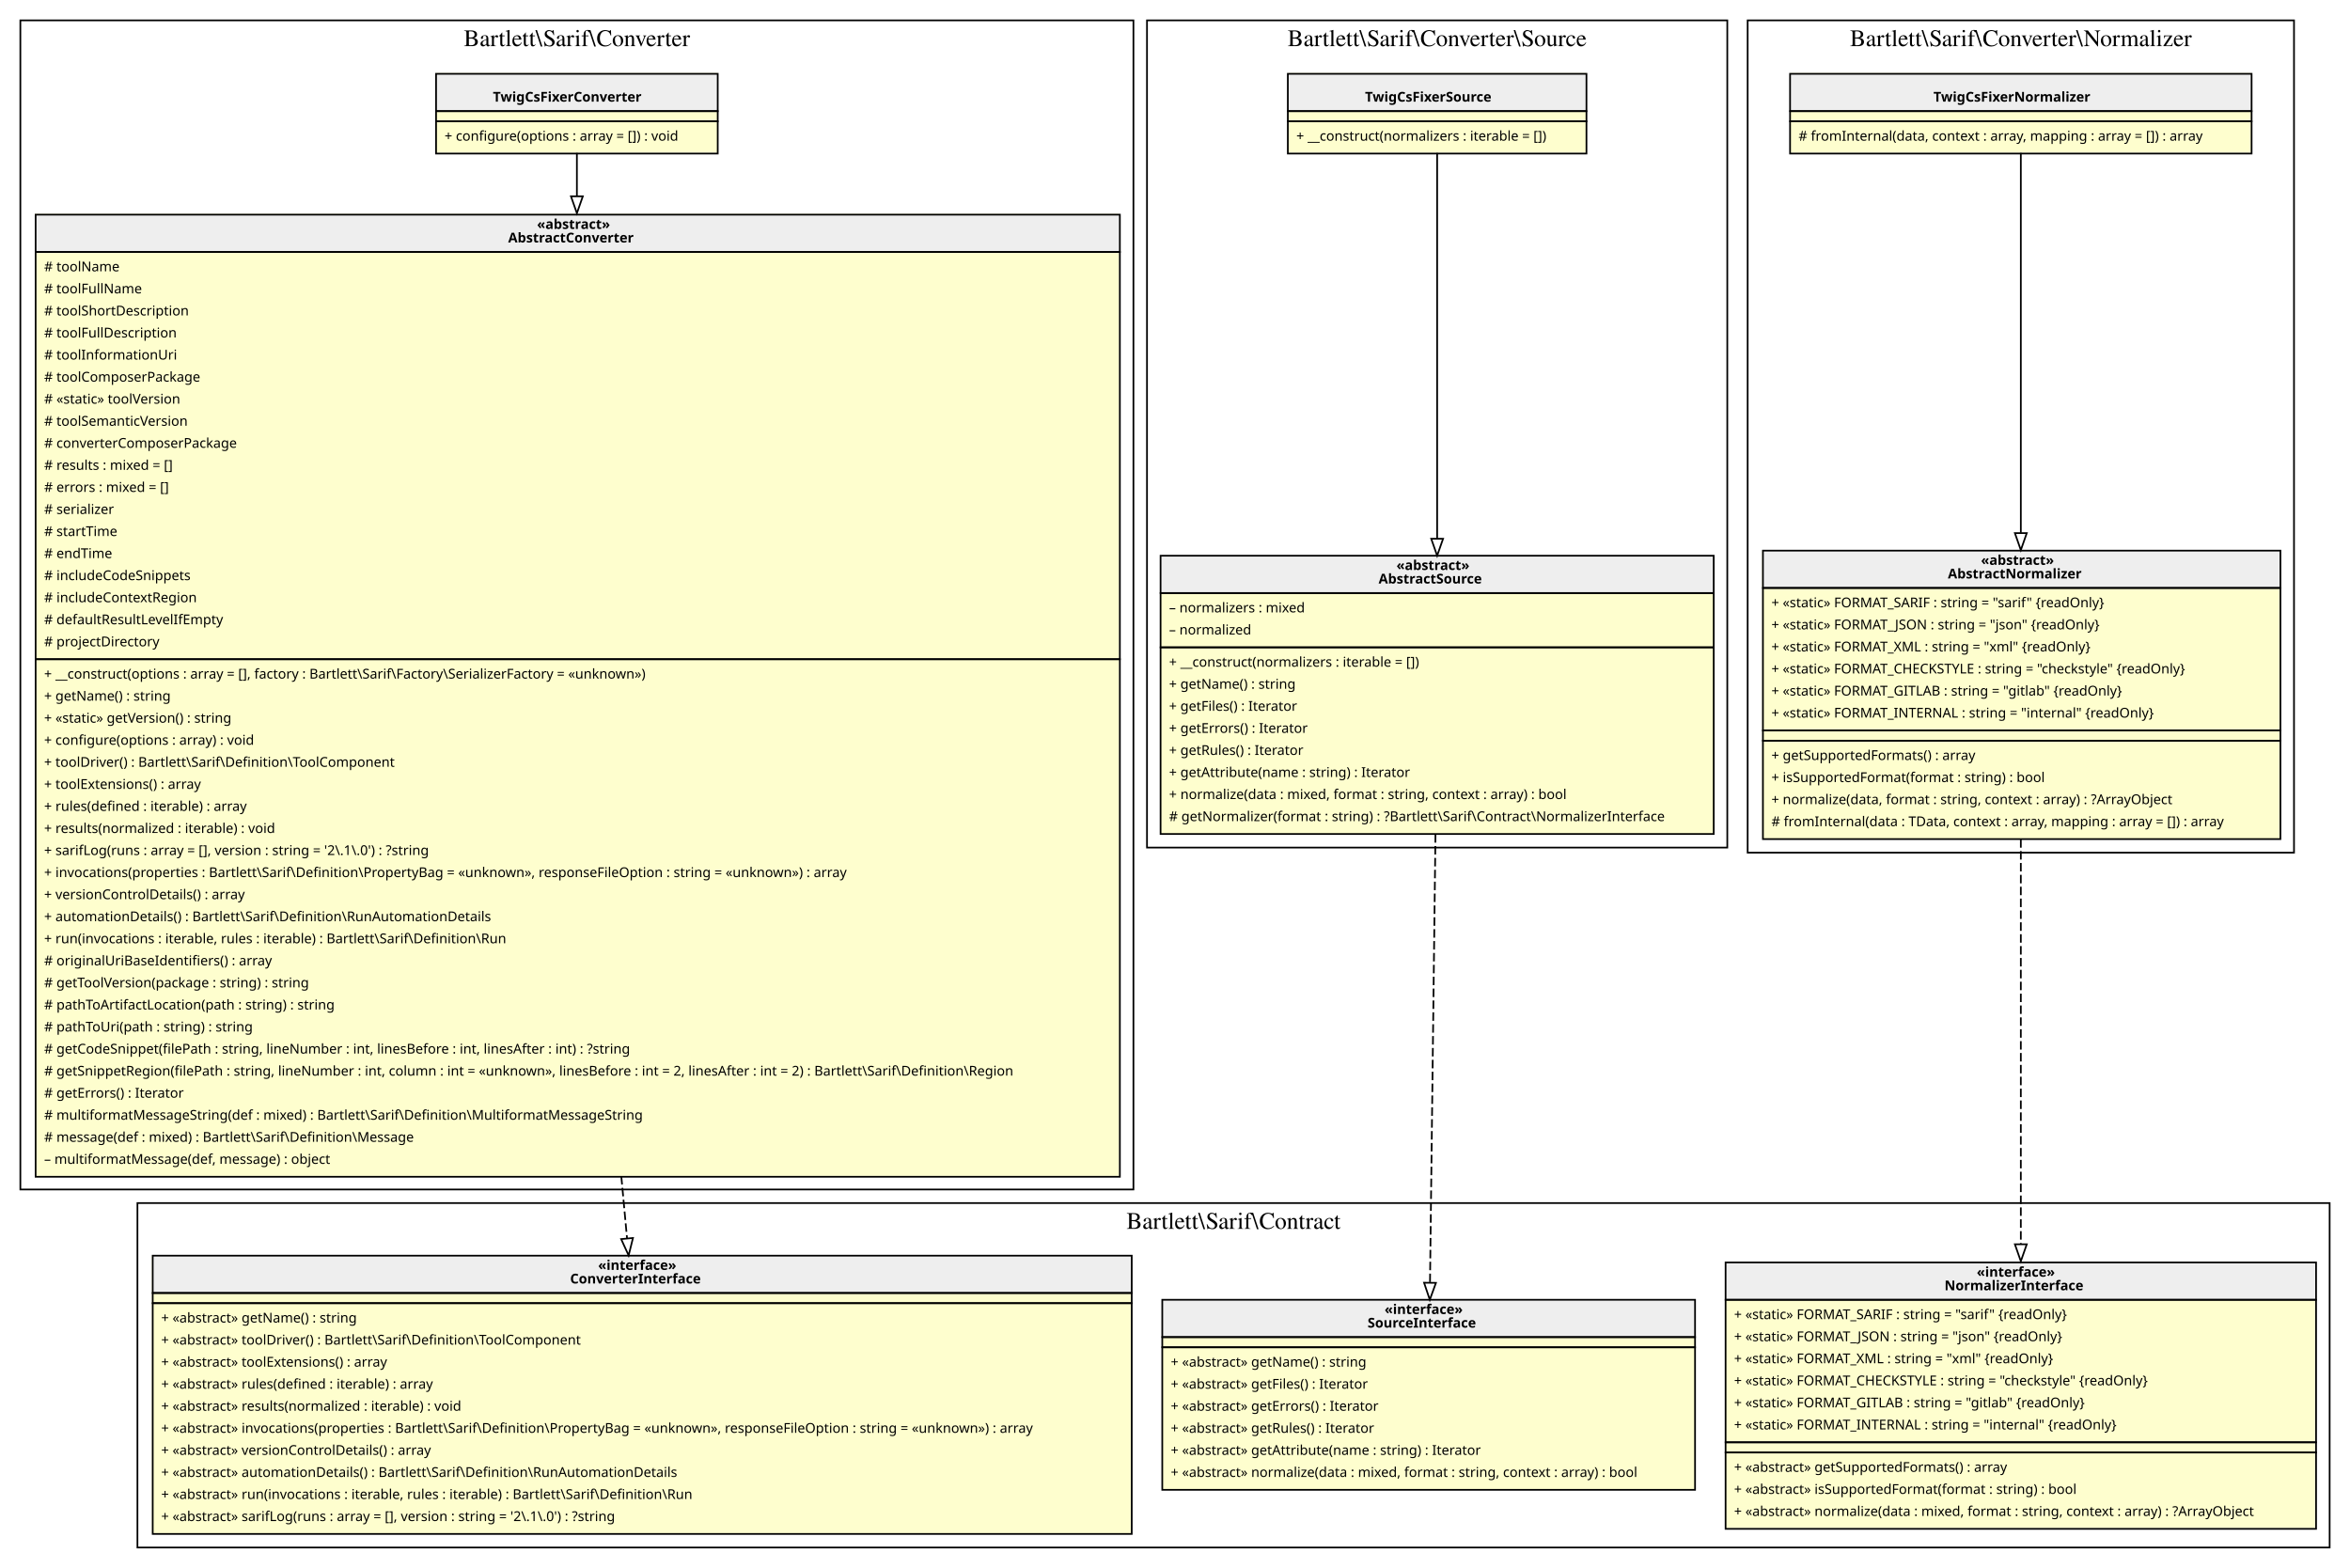
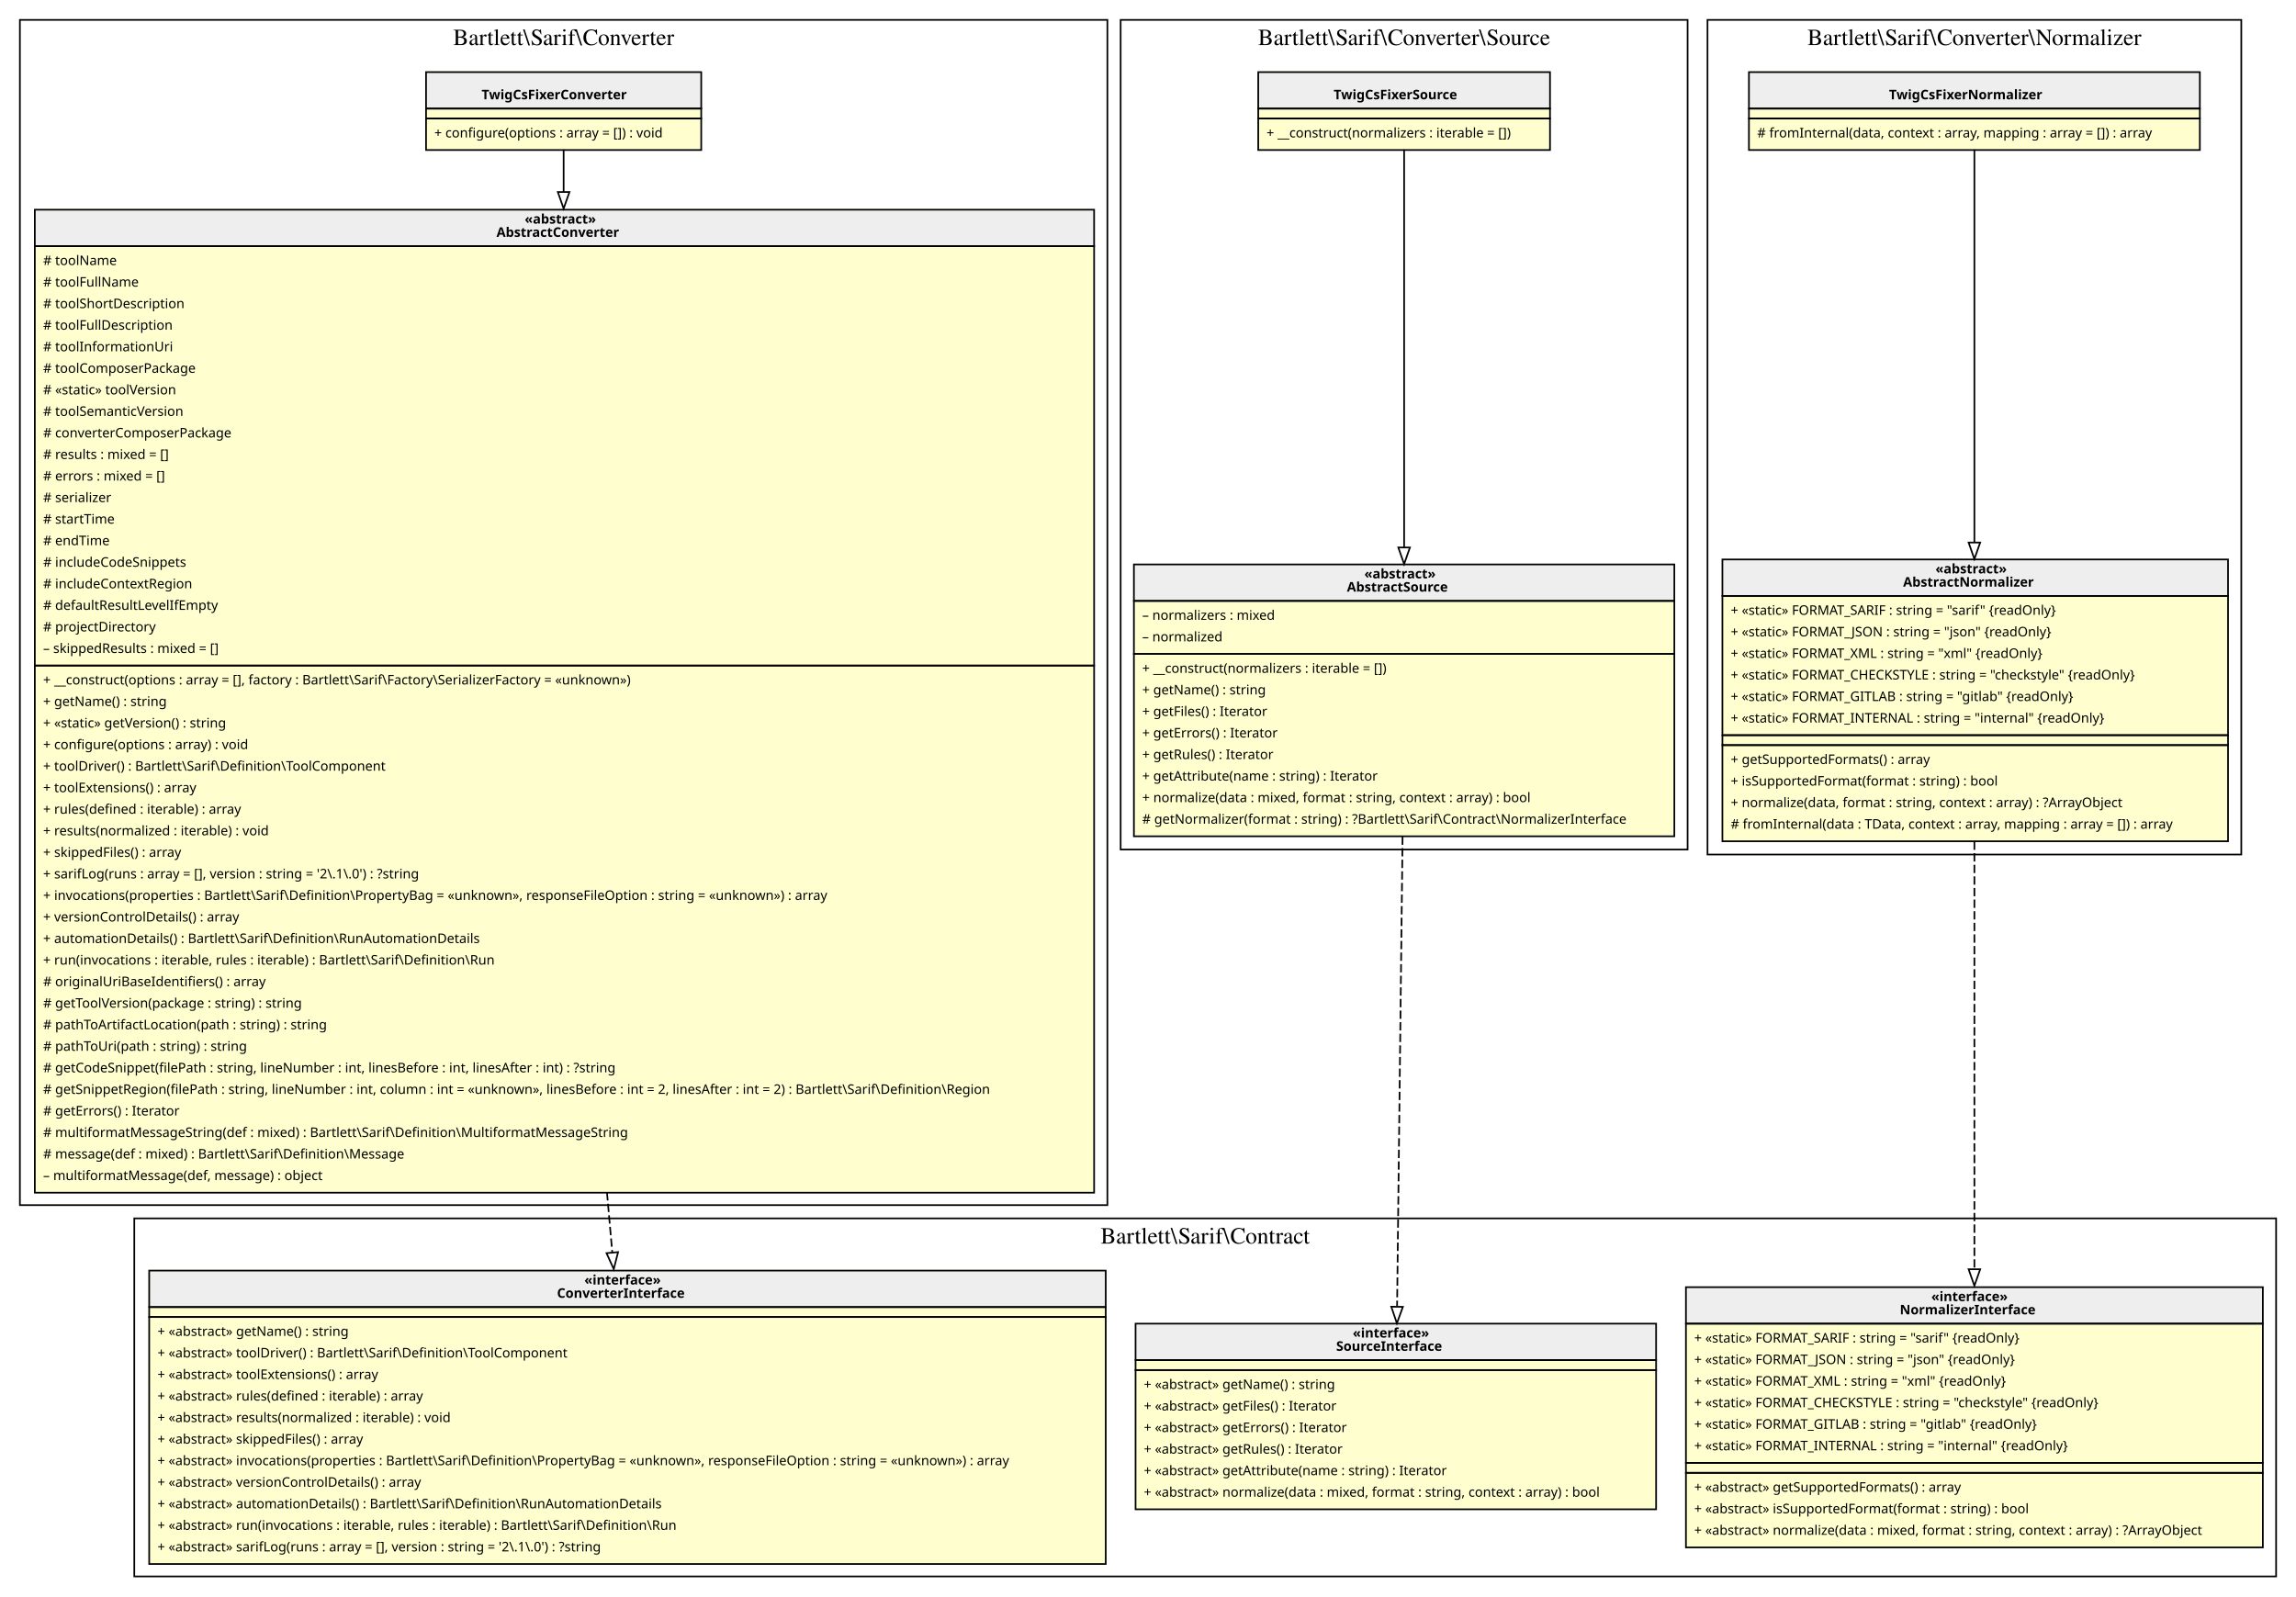
- <svg xmlns="http://www.w3.org/2000/svg" width="1385pt" height="924pt" viewBox="0.00 0.00 1385.00 924.00">
-   <g id="graph0" class="graph" transform="scale(1 1) rotate(0) translate(4 920)">
+ <svg xmlns="http://www.w3.org/2000/svg" width="1385pt" height="963pt" viewBox="0.00 0.00 1385.00 963.00">
+   <g id="graph0" class="graph" transform="scale(1 1) rotate(0) translate(4 959)">
    <g id="clust1" class="cluster">
-       <polygon fill="transparent" stroke="black" points="8,-219 8,-908 664,-908 664,-219 8,-219" />
-       <text text-anchor="middle" x="336" y="-892.8" font-family="Times,serif" font-size="14.00">Bartlett\Sarif\Converter</text>
+       <polygon fill="transparent" stroke="black" points="8,-232 8,-947 664,-947 664,-232 8,-232" />
+       <text text-anchor="middle" x="336" y="-931.8" font-family="Times,serif" font-size="14.00">Bartlett\Sarif\Converter</text>
    </g>
    <g id="clust2" class="cluster">
-       <polygon fill="transparent" stroke="black" points="77,-8 77,-211 1369,-211 1369,-8 77,-8" />
-       <text text-anchor="middle" x="723" y="-195.8" font-family="Times,serif" font-size="14.00">Bartlett\Sarif\Contract</text>
+       <polygon fill="transparent" stroke="black" points="77,-8 77,-224 1369,-224 1369,-8 77,-8" />
+       <text text-anchor="middle" x="723" y="-208.8" font-family="Times,serif" font-size="14.00">Bartlett\Sarif\Contract</text>
    </g>
    <g id="clust3" class="cluster">
-       <polygon fill="transparent" stroke="black" points="672,-420.5 672,-908 1014,-908 1014,-420.5 672,-420.5" />
-       <text text-anchor="middle" x="843" y="-892.8" font-family="Times,serif" font-size="14.00">Bartlett\Sarif\Converter\Source</text>
+       <polygon fill="transparent" stroke="black" points="672,-446.5 672,-947 1014,-947 1014,-446.5 672,-446.5" />
+       <text text-anchor="middle" x="843" y="-931.8" font-family="Times,serif" font-size="14.00">Bartlett\Sarif\Converter\Source</text>
    </g>
    <g id="clust4" class="cluster">
-       <polygon fill="transparent" stroke="black" points="1026,-417.5 1026,-908 1348,-908 1348,-417.5 1026,-417.5" />
-       <text text-anchor="middle" x="1187" y="-892.8" font-family="Times,serif" font-size="14.00">Bartlett\Sarif\Converter\Normalizer</text>
+       <polygon fill="transparent" stroke="black" points="1026,-443.5 1026,-947 1348,-947 1348,-443.5 1026,-443.5" />
+       <text text-anchor="middle" x="1187" y="-931.8" font-family="Times,serif" font-size="14.00">Bartlett\Sarif\Converter\Normalizer</text>
    </g>
    <g id="node1" class="node">
-       <polygon fill="#fefece" stroke="transparent" points="419,-877 253,-877 253,-830 419,-830 419,-877" />
-       <polygon fill="#eeeeee" stroke="transparent" points="253,-854.5 253,-876.5 419,-876.5 419,-854.5 253,-854.5" />
-       <polygon fill="none" stroke="black" points="253,-854.5 253,-876.5 419,-876.5 419,-854.5 253,-854.5" />
-       <text text-anchor="start" x="286.5" y="-860.1" font-family="Verdana" font-weight="bold" font-size="8.00">TwigCsFixerConverter</text>
-       <polygon fill="none" stroke="black" points="253,-848.5 253,-854.5 419,-854.5 419,-848.5 253,-848.5" />
-       <polygon fill="none" stroke="black" points="253,-829.5 253,-848.5 419,-848.5 419,-829.5 253,-829.5" />
-       <text text-anchor="start" x="258" y="-837.1" font-family="Verdana" font-size="8.00">+ configure(options : array = []) : void</text>
+       <polygon fill="#fefece" stroke="transparent" points="419,-916 253,-916 253,-869 419,-869 419,-916" />
+       <polygon fill="#eeeeee" stroke="transparent" points="253,-893.5 253,-915.5 419,-915.5 419,-893.5 253,-893.5" />
+       <polygon fill="none" stroke="black" points="253,-893.5 253,-915.5 419,-915.5 419,-893.5 253,-893.5" />
+       <text text-anchor="start" x="286.5" y="-899.1" font-family="Verdana" font-weight="bold" font-size="8.00">TwigCsFixerConverter</text>
+       <polygon fill="none" stroke="black" points="253,-887.5 253,-893.5 419,-893.5 419,-887.5 253,-887.5" />
+       <polygon fill="none" stroke="black" points="253,-868.5 253,-887.5 419,-887.5 419,-868.5 253,-868.5" />
+       <text text-anchor="start" x="258" y="-876.1" font-family="Verdana" font-size="8.00">+ configure(options : array = []) : void</text>
    </g>
    <g id="node2" class="node">
-       <polygon fill="#fefece" stroke="transparent" points="655.5,-794 16.5,-794 16.5,-227 655.5,-227 655.5,-794" />
-       <polygon fill="#eeeeee" stroke="transparent" points="17,-771.5 17,-793.5 656,-793.5 656,-771.5 17,-771.5" />
-       <polygon fill="none" stroke="black" points="17,-771.5 17,-793.5 656,-793.5 656,-771.5 17,-771.5" />
-       <text text-anchor="start" x="312.5" y="-785.1" font-family="Verdana" font-weight="bold" font-size="8.00">«abstract»</text>
-       <text text-anchor="start" x="295.5" y="-777.1" font-family="Verdana" font-weight="bold" font-size="8.00">AbstractConverter</text>
-       <polygon fill="none" stroke="black" points="17,-531.5 17,-771.5 656,-771.5 656,-531.5 17,-531.5" />
-       <text text-anchor="start" x="22" y="-760.1" font-family="Verdana" font-size="8.00"># toolName</text>
-       <text text-anchor="start" x="22" y="-747.1" font-family="Verdana" font-size="8.00"># toolFullName</text>
-       <text text-anchor="start" x="22" y="-734.1" font-family="Verdana" font-size="8.00"># toolShortDescription</text>
-       <text text-anchor="start" x="22" y="-721.1" font-family="Verdana" font-size="8.00"># toolFullDescription</text>
-       <text text-anchor="start" x="22" y="-708.1" font-family="Verdana" font-size="8.00"># toolInformationUri</text>
-       <text text-anchor="start" x="22" y="-695.1" font-family="Verdana" font-size="8.00"># toolComposerPackage</text>
-       <text text-anchor="start" x="22" y="-682.1" font-family="Verdana" font-size="8.00"># «static» toolVersion</text>
-       <text text-anchor="start" x="22" y="-669.1" font-family="Verdana" font-size="8.00"># toolSemanticVersion</text>
-       <text text-anchor="start" x="22" y="-656.1" font-family="Verdana" font-size="8.00"># converterComposerPackage</text>
-       <text text-anchor="start" x="22" y="-643.1" font-family="Verdana" font-size="8.00"># results : mixed = []</text>
-       <text text-anchor="start" x="22" y="-630.1" font-family="Verdana" font-size="8.00"># errors : mixed = []</text>
-       <text text-anchor="start" x="22" y="-617.1" font-family="Verdana" font-size="8.00"># serializer</text>
-       <text text-anchor="start" x="22" y="-604.1" font-family="Verdana" font-size="8.00"># startTime</text>
-       <text text-anchor="start" x="22" y="-591.1" font-family="Verdana" font-size="8.00"># endTime</text>
-       <text text-anchor="start" x="22" y="-578.1" font-family="Verdana" font-size="8.00"># includeCodeSnippets</text>
-       <text text-anchor="start" x="22" y="-565.1" font-family="Verdana" font-size="8.00"># includeContextRegion</text>
-       <text text-anchor="start" x="22" y="-552.1" font-family="Verdana" font-size="8.00"># defaultResultLevelIfEmpty</text>
-       <text text-anchor="start" x="22" y="-539.1" font-family="Verdana" font-size="8.00"># projectDirectory</text>
-       <polygon fill="none" stroke="black" points="17,-226.5 17,-531.5 656,-531.5 656,-226.5 17,-226.5" />
-       <text text-anchor="start" x="22" y="-520.1" font-family="Verdana" font-size="8.00">+ __construct(options : array = [], factory : Bartlett\Sarif\Factory\SerializerFactory = «unknown»)</text>
-       <text text-anchor="start" x="22" y="-507.1" font-family="Verdana" font-size="8.00">+ getName() : string</text>
-       <text text-anchor="start" x="22" y="-494.1" font-family="Verdana" font-size="8.00">+ «static» getVersion() : string</text>
-       <text text-anchor="start" x="22" y="-481.1" font-family="Verdana" font-size="8.00">+ configure(options : array) : void</text>
-       <text text-anchor="start" x="22" y="-468.1" font-family="Verdana" font-size="8.00">+ toolDriver() : Bartlett\Sarif\Definition\ToolComponent</text>
-       <text text-anchor="start" x="22" y="-455.1" font-family="Verdana" font-size="8.00">+ toolExtensions() : array</text>
-       <text text-anchor="start" x="22" y="-442.1" font-family="Verdana" font-size="8.00">+ rules(defined : iterable) : array</text>
-       <text text-anchor="start" x="22" y="-429.1" font-family="Verdana" font-size="8.00">+ results(normalized : iterable) : void</text>
-       <text text-anchor="start" x="22" y="-416.1" font-family="Verdana" font-size="8.00">+ sarifLog(runs : array = [], version : string = '2\.1\.0') : ?string</text>
-       <text text-anchor="start" x="22" y="-403.1" font-family="Verdana" font-size="8.00">+ invocations(properties : Bartlett\Sarif\Definition\PropertyBag = «unknown», responseFileOption : string = «unknown») : array</text>
-       <text text-anchor="start" x="22" y="-390.1" font-family="Verdana" font-size="8.00">+ versionControlDetails() : array</text>
-       <text text-anchor="start" x="22" y="-377.1" font-family="Verdana" font-size="8.00">+ automationDetails() : Bartlett\Sarif\Definition\RunAutomationDetails</text>
-       <text text-anchor="start" x="22" y="-364.1" font-family="Verdana" font-size="8.00">+ run(invocations : iterable, rules : iterable) : Bartlett\Sarif\Definition\Run</text>
-       <text text-anchor="start" x="22" y="-351.1" font-family="Verdana" font-size="8.00"># originalUriBaseIdentifiers() : array</text>
-       <text text-anchor="start" x="22" y="-338.1" font-family="Verdana" font-size="8.00"># getToolVersion(package : string) : string</text>
-       <text text-anchor="start" x="22" y="-325.1" font-family="Verdana" font-size="8.00"># pathToArtifactLocation(path : string) : string</text>
-       <text text-anchor="start" x="22" y="-312.1" font-family="Verdana" font-size="8.00"># pathToUri(path : string) : string</text>
-       <text text-anchor="start" x="22" y="-299.1" font-family="Verdana" font-size="8.00"># getCodeSnippet(filePath : string, lineNumber : int, linesBefore : int, linesAfter : int) : ?string</text>
-       <text text-anchor="start" x="22" y="-286.1" font-family="Verdana" font-size="8.00"># getSnippetRegion(filePath : string, lineNumber : int, column : int = «unknown», linesBefore : int = 2, linesAfter : int = 2) : Bartlett\Sarif\Definition\Region</text>
-       <text text-anchor="start" x="22" y="-273.1" font-family="Verdana" font-size="8.00"># getErrors() : Iterator</text>
-       <text text-anchor="start" x="22" y="-260.1" font-family="Verdana" font-size="8.00"># multiformatMessageString(def : mixed) : Bartlett\Sarif\Definition\MultiformatMessageString</text>
-       <text text-anchor="start" x="22" y="-247.1" font-family="Verdana" font-size="8.00"># message(def : mixed) : Bartlett\Sarif\Definition\Message</text>
-       <text text-anchor="start" x="22" y="-234.1" font-family="Verdana" font-size="8.00">– multiformatMessage(def, message) : object</text>
+       <polygon fill="#fefece" stroke="transparent" points="655.5,-833 16.5,-833 16.5,-240 655.5,-240 655.5,-833" />
+       <polygon fill="#eeeeee" stroke="transparent" points="17,-810.5 17,-832.5 656,-832.5 656,-810.5 17,-810.5" />
+       <polygon fill="none" stroke="black" points="17,-810.5 17,-832.5 656,-832.5 656,-810.5 17,-810.5" />
+       <text text-anchor="start" x="312.5" y="-824.1" font-family="Verdana" font-weight="bold" font-size="8.00">«abstract»</text>
+       <text text-anchor="start" x="295.5" y="-816.1" font-family="Verdana" font-weight="bold" font-size="8.00">AbstractConverter</text>
+       <polygon fill="none" stroke="black" points="17,-557.5 17,-810.5 656,-810.5 656,-557.5 17,-557.5" />
+       <text text-anchor="start" x="22" y="-799.1" font-family="Verdana" font-size="8.00"># toolName</text>
+       <text text-anchor="start" x="22" y="-786.1" font-family="Verdana" font-size="8.00"># toolFullName</text>
+       <text text-anchor="start" x="22" y="-773.1" font-family="Verdana" font-size="8.00"># toolShortDescription</text>
+       <text text-anchor="start" x="22" y="-760.1" font-family="Verdana" font-size="8.00"># toolFullDescription</text>
+       <text text-anchor="start" x="22" y="-747.1" font-family="Verdana" font-size="8.00"># toolInformationUri</text>
+       <text text-anchor="start" x="22" y="-734.1" font-family="Verdana" font-size="8.00"># toolComposerPackage</text>
+       <text text-anchor="start" x="22" y="-721.1" font-family="Verdana" font-size="8.00"># «static» toolVersion</text>
+       <text text-anchor="start" x="22" y="-708.1" font-family="Verdana" font-size="8.00"># toolSemanticVersion</text>
+       <text text-anchor="start" x="22" y="-695.1" font-family="Verdana" font-size="8.00"># converterComposerPackage</text>
+       <text text-anchor="start" x="22" y="-682.1" font-family="Verdana" font-size="8.00"># results : mixed = []</text>
+       <text text-anchor="start" x="22" y="-669.1" font-family="Verdana" font-size="8.00"># errors : mixed = []</text>
+       <text text-anchor="start" x="22" y="-656.1" font-family="Verdana" font-size="8.00"># serializer</text>
+       <text text-anchor="start" x="22" y="-643.1" font-family="Verdana" font-size="8.00"># startTime</text>
+       <text text-anchor="start" x="22" y="-630.1" font-family="Verdana" font-size="8.00"># endTime</text>
+       <text text-anchor="start" x="22" y="-617.1" font-family="Verdana" font-size="8.00"># includeCodeSnippets</text>
+       <text text-anchor="start" x="22" y="-604.1" font-family="Verdana" font-size="8.00"># includeContextRegion</text>
+       <text text-anchor="start" x="22" y="-591.1" font-family="Verdana" font-size="8.00"># defaultResultLevelIfEmpty</text>
+       <text text-anchor="start" x="22" y="-578.1" font-family="Verdana" font-size="8.00"># projectDirectory</text>
+       <text text-anchor="start" x="22" y="-565.1" font-family="Verdana" font-size="8.00">– skippedResults : mixed = []</text>
+       <polygon fill="none" stroke="black" points="17,-239.5 17,-557.5 656,-557.5 656,-239.5 17,-239.5" />
+       <text text-anchor="start" x="22" y="-546.1" font-family="Verdana" font-size="8.00">+ __construct(options : array = [], factory : Bartlett\Sarif\Factory\SerializerFactory = «unknown»)</text>
+       <text text-anchor="start" x="22" y="-533.1" font-family="Verdana" font-size="8.00">+ getName() : string</text>
+       <text text-anchor="start" x="22" y="-520.1" font-family="Verdana" font-size="8.00">+ «static» getVersion() : string</text>
+       <text text-anchor="start" x="22" y="-507.1" font-family="Verdana" font-size="8.00">+ configure(options : array) : void</text>
+       <text text-anchor="start" x="22" y="-494.1" font-family="Verdana" font-size="8.00">+ toolDriver() : Bartlett\Sarif\Definition\ToolComponent</text>
+       <text text-anchor="start" x="22" y="-481.1" font-family="Verdana" font-size="8.00">+ toolExtensions() : array</text>
+       <text text-anchor="start" x="22" y="-468.1" font-family="Verdana" font-size="8.00">+ rules(defined : iterable) : array</text>
+       <text text-anchor="start" x="22" y="-455.1" font-family="Verdana" font-size="8.00">+ results(normalized : iterable) : void</text>
+       <text text-anchor="start" x="22" y="-442.1" font-family="Verdana" font-size="8.00">+ skippedFiles() : array</text>
+       <text text-anchor="start" x="22" y="-429.1" font-family="Verdana" font-size="8.00">+ sarifLog(runs : array = [], version : string = '2\.1\.0') : ?string</text>
+       <text text-anchor="start" x="22" y="-416.1" font-family="Verdana" font-size="8.00">+ invocations(properties : Bartlett\Sarif\Definition\PropertyBag = «unknown», responseFileOption : string = «unknown») : array</text>
+       <text text-anchor="start" x="22" y="-403.1" font-family="Verdana" font-size="8.00">+ versionControlDetails() : array</text>
+       <text text-anchor="start" x="22" y="-390.1" font-family="Verdana" font-size="8.00">+ automationDetails() : Bartlett\Sarif\Definition\RunAutomationDetails</text>
+       <text text-anchor="start" x="22" y="-377.1" font-family="Verdana" font-size="8.00">+ run(invocations : iterable, rules : iterable) : Bartlett\Sarif\Definition\Run</text>
+       <text text-anchor="start" x="22" y="-364.1" font-family="Verdana" font-size="8.00"># originalUriBaseIdentifiers() : array</text>
+       <text text-anchor="start" x="22" y="-351.1" font-family="Verdana" font-size="8.00"># getToolVersion(package : string) : string</text>
+       <text text-anchor="start" x="22" y="-338.1" font-family="Verdana" font-size="8.00"># pathToArtifactLocation(path : string) : string</text>
+       <text text-anchor="start" x="22" y="-325.1" font-family="Verdana" font-size="8.00"># pathToUri(path : string) : string</text>
+       <text text-anchor="start" x="22" y="-312.1" font-family="Verdana" font-size="8.00"># getCodeSnippet(filePath : string, lineNumber : int, linesBefore : int, linesAfter : int) : ?string</text>
+       <text text-anchor="start" x="22" y="-299.1" font-family="Verdana" font-size="8.00"># getSnippetRegion(filePath : string, lineNumber : int, column : int = «unknown», linesBefore : int = 2, linesAfter : int = 2) : Bartlett\Sarif\Definition\Region</text>
+       <text text-anchor="start" x="22" y="-286.1" font-family="Verdana" font-size="8.00"># getErrors() : Iterator</text>
+       <text text-anchor="start" x="22" y="-273.1" font-family="Verdana" font-size="8.00"># multiformatMessageString(def : mixed) : Bartlett\Sarif\Definition\MultiformatMessageString</text>
+       <text text-anchor="start" x="22" y="-260.1" font-family="Verdana" font-size="8.00"># message(def : mixed) : Bartlett\Sarif\Definition\Message</text>
+       <text text-anchor="start" x="22" y="-247.1" font-family="Verdana" font-size="8.00">– multiformatMessage(def, message) : object</text>
    </g>
    <g id="edge2" class="edge">
-       <path fill="none" stroke="black" d="M336,-829.86C336,-822.72 336,-814.12 336,-804.4" />
-       <polygon fill="none" stroke="black" points="339.5,-804.32 336,-794.32 332.5,-804.32 339.5,-804.32" />
+       <path fill="none" stroke="black" d="M336,-868.82C336,-861.66 336,-853.04 336,-843.28" />
+       <polygon fill="none" stroke="black" points="339.5,-843.16 336,-833.16 332.5,-843.16 339.5,-843.16" />
    </g>
    <g id="node3" class="node">
-       <polygon fill="#fefece" stroke="transparent" points="662.5,-180 85.5,-180 85.5,-16 662.5,-16 662.5,-180" />
-       <polygon fill="#eeeeee" stroke="transparent" points="86,-158 86,-180 663,-180 663,-158 86,-158" />
-       <polygon fill="none" stroke="black" points="86,-158 86,-180 663,-180 663,-158 86,-158" />
-       <text text-anchor="start" x="348.5" y="-171.6" font-family="Verdana" font-weight="bold" font-size="8.00">«interface»</text>
-       <text text-anchor="start" x="332" y="-163.6" font-family="Verdana" font-weight="bold" font-size="8.00">ConverterInterface</text>
-       <polygon fill="none" stroke="black" points="86,-152 86,-158 663,-158 663,-152 86,-152" />
-       <polygon fill="none" stroke="black" points="86,-16 86,-152 663,-152 663,-16 86,-16" />
-       <text text-anchor="start" x="91" y="-140.6" font-family="Verdana" font-size="8.00">+ «abstract» getName() : string</text>
-       <text text-anchor="start" x="91" y="-127.6" font-family="Verdana" font-size="8.00">+ «abstract» toolDriver() : Bartlett\Sarif\Definition\ToolComponent</text>
-       <text text-anchor="start" x="91" y="-114.6" font-family="Verdana" font-size="8.00">+ «abstract» toolExtensions() : array</text>
-       <text text-anchor="start" x="91" y="-101.6" font-family="Verdana" font-size="8.00">+ «abstract» rules(defined : iterable) : array</text>
-       <text text-anchor="start" x="91" y="-88.6" font-family="Verdana" font-size="8.00">+ «abstract» results(normalized : iterable) : void</text>
-       <text text-anchor="start" x="91" y="-75.6" font-family="Verdana" font-size="8.00">+ «abstract» invocations(properties : Bartlett\Sarif\Definition\PropertyBag = «unknown», responseFileOption : string = «unknown») : array</text>
-       <text text-anchor="start" x="91" y="-62.6" font-family="Verdana" font-size="8.00">+ «abstract» versionControlDetails() : array</text>
-       <text text-anchor="start" x="91" y="-49.6" font-family="Verdana" font-size="8.00">+ «abstract» automationDetails() : Bartlett\Sarif\Definition\RunAutomationDetails</text>
-       <text text-anchor="start" x="91" y="-36.6" font-family="Verdana" font-size="8.00">+ «abstract» run(invocations : iterable, rules : iterable) : Bartlett\Sarif\Definition\Run</text>
-       <text text-anchor="start" x="91" y="-23.6" font-family="Verdana" font-size="8.00">+ «abstract» sarifLog(runs : array = [], version : string = '2\.1\.0') : ?string</text>
+       <polygon fill="#fefece" stroke="transparent" points="662.5,-193 85.5,-193 85.5,-16 662.5,-16 662.5,-193" />
+       <polygon fill="#eeeeee" stroke="transparent" points="86,-170.5 86,-192.5 663,-192.5 663,-170.5 86,-170.5" />
+       <polygon fill="none" stroke="black" points="86,-170.5 86,-192.5 663,-192.5 663,-170.5 86,-170.5" />
+       <text text-anchor="start" x="348.5" y="-184.1" font-family="Verdana" font-weight="bold" font-size="8.00">«interface»</text>
+       <text text-anchor="start" x="332" y="-176.1" font-family="Verdana" font-weight="bold" font-size="8.00">ConverterInterface</text>
+       <polygon fill="none" stroke="black" points="86,-164.5 86,-170.5 663,-170.5 663,-164.5 86,-164.5" />
+       <polygon fill="none" stroke="black" points="86,-15.5 86,-164.5 663,-164.5 663,-15.5 86,-15.5" />
+       <text text-anchor="start" x="91" y="-153.1" font-family="Verdana" font-size="8.00">+ «abstract» getName() : string</text>
+       <text text-anchor="start" x="91" y="-140.1" font-family="Verdana" font-size="8.00">+ «abstract» toolDriver() : Bartlett\Sarif\Definition\ToolComponent</text>
+       <text text-anchor="start" x="91" y="-127.1" font-family="Verdana" font-size="8.00">+ «abstract» toolExtensions() : array</text>
+       <text text-anchor="start" x="91" y="-114.1" font-family="Verdana" font-size="8.00">+ «abstract» rules(defined : iterable) : array</text>
+       <text text-anchor="start" x="91" y="-101.1" font-family="Verdana" font-size="8.00">+ «abstract» results(normalized : iterable) : void</text>
+       <text text-anchor="start" x="91" y="-88.1" font-family="Verdana" font-size="8.00">+ «abstract» skippedFiles() : array</text>
+       <text text-anchor="start" x="91" y="-75.1" font-family="Verdana" font-size="8.00">+ «abstract» invocations(properties : Bartlett\Sarif\Definition\PropertyBag = «unknown», responseFileOption : string = «unknown») : array</text>
+       <text text-anchor="start" x="91" y="-62.1" font-family="Verdana" font-size="8.00">+ «abstract» versionControlDetails() : array</text>
+       <text text-anchor="start" x="91" y="-49.1" font-family="Verdana" font-size="8.00">+ «abstract» automationDetails() : Bartlett\Sarif\Definition\RunAutomationDetails</text>
+       <text text-anchor="start" x="91" y="-36.1" font-family="Verdana" font-size="8.00">+ «abstract» run(invocations : iterable, rules : iterable) : Bartlett\Sarif\Definition\Run</text>
+       <text text-anchor="start" x="91" y="-23.1" font-family="Verdana" font-size="8.00">+ «abstract» sarifLog(runs : array = [], version : string = '2\.1\.0') : ?string</text>
    </g>
    <g id="edge1" class="edge">
-       <path fill="none" stroke="black" stroke-dasharray="5,2" d="M362.16,-226.92C363.34,-214.11 364.49,-201.77 365.56,-190.15" />
-       <polygon fill="none" stroke="black" points="369.05,-190.41 366.49,-180.13 362.08,-189.77 369.05,-190.41" />
+       <path fill="none" stroke="black" stroke-dasharray="5,2" d="M362.13,-239.79C363.25,-227.14 364.33,-214.93 365.35,-203.36" />
+       <polygon fill="none" stroke="black" points="368.84,-203.65 366.23,-193.38 361.87,-203.03 368.84,-203.65" />
    </g>
    <g id="node4" class="node">
-       <polygon fill="#fefece" stroke="transparent" points="995,-154 681,-154 681,-42 995,-42 995,-154" />
-       <polygon fill="#eeeeee" stroke="transparent" points="681,-132 681,-154 995,-154 995,-132 681,-132" />
-       <polygon fill="none" stroke="black" points="681,-132 681,-154 995,-154 995,-132 681,-132" />
-       <text text-anchor="start" x="812" y="-145.6" font-family="Verdana" font-weight="bold" font-size="8.00">«interface»</text>
-       <text text-anchor="start" x="802" y="-137.6" font-family="Verdana" font-weight="bold" font-size="8.00">SourceInterface</text>
-       <polygon fill="none" stroke="black" points="681,-126 681,-132 995,-132 995,-126 681,-126" />
-       <polygon fill="none" stroke="black" points="681,-42 681,-126 995,-126 995,-42 681,-42" />
-       <text text-anchor="start" x="686" y="-114.6" font-family="Verdana" font-size="8.00">+ «abstract» getName() : string</text>
-       <text text-anchor="start" x="686" y="-101.6" font-family="Verdana" font-size="8.00">+ «abstract» getFiles() : Iterator</text>
-       <text text-anchor="start" x="686" y="-88.6" font-family="Verdana" font-size="8.00">+ «abstract» getErrors() : Iterator</text>
-       <text text-anchor="start" x="686" y="-75.6" font-family="Verdana" font-size="8.00">+ «abstract» getRules() : Iterator</text>
-       <text text-anchor="start" x="686" y="-62.6" font-family="Verdana" font-size="8.00">+ «abstract» getAttribute(name : string) : Iterator</text>
-       <text text-anchor="start" x="686" y="-49.6" font-family="Verdana" font-size="8.00">+ «abstract» normalize(data : mixed, format : string, context : array) : bool</text>
+       <polygon fill="#fefece" stroke="transparent" points="995,-160.5 681,-160.5 681,-48.5 995,-48.5 995,-160.5" />
+       <polygon fill="#eeeeee" stroke="transparent" points="681,-138.5 681,-160.5 995,-160.5 995,-138.5 681,-138.5" />
+       <polygon fill="none" stroke="black" points="681,-138.5 681,-160.5 995,-160.5 995,-138.5 681,-138.5" />
+       <text text-anchor="start" x="812" y="-152.1" font-family="Verdana" font-weight="bold" font-size="8.00">«interface»</text>
+       <text text-anchor="start" x="802" y="-144.1" font-family="Verdana" font-weight="bold" font-size="8.00">SourceInterface</text>
+       <polygon fill="none" stroke="black" points="681,-132.5 681,-138.5 995,-138.5 995,-132.5 681,-132.5" />
+       <polygon fill="none" stroke="black" points="681,-48.5 681,-132.5 995,-132.5 995,-48.5 681,-48.5" />
+       <text text-anchor="start" x="686" y="-121.1" font-family="Verdana" font-size="8.00">+ «abstract» getName() : string</text>
+       <text text-anchor="start" x="686" y="-108.1" font-family="Verdana" font-size="8.00">+ «abstract» getFiles() : Iterator</text>
+       <text text-anchor="start" x="686" y="-95.1" font-family="Verdana" font-size="8.00">+ «abstract» getErrors() : Iterator</text>
+       <text text-anchor="start" x="686" y="-82.1" font-family="Verdana" font-size="8.00">+ «abstract» getRules() : Iterator</text>
+       <text text-anchor="start" x="686" y="-69.1" font-family="Verdana" font-size="8.00">+ «abstract» getAttribute(name : string) : Iterator</text>
+       <text text-anchor="start" x="686" y="-56.1" font-family="Verdana" font-size="8.00">+ «abstract» normalize(data : mixed, format : string, context : array) : bool</text>
    </g>
    <g id="node5" class="node">
-       <polygon fill="#fefece" stroke="transparent" points="1361,-176.5 1013,-176.5 1013,-19.5 1361,-19.5 1361,-176.5" />
-       <polygon fill="#eeeeee" stroke="transparent" points="1013,-154 1013,-176 1361,-176 1361,-154 1013,-154" />
-       <polygon fill="none" stroke="black" points="1013,-154 1013,-176 1361,-176 1361,-154 1013,-154" />
-       <text text-anchor="start" x="1161" y="-167.6" font-family="Verdana" font-weight="bold" font-size="8.00">«interface»</text>
-       <text text-anchor="start" x="1142" y="-159.6" font-family="Verdana" font-weight="bold" font-size="8.00">NormalizerInterface</text>
-       <polygon fill="none" stroke="black" points="1013,-70 1013,-154 1361,-154 1361,-70 1013,-70" />
-       <text text-anchor="start" x="1018" y="-142.6" font-family="Verdana" font-size="8.00">+ «static» FORMAT_SARIF : string = "sarif" {readOnly}</text>
-       <text text-anchor="start" x="1018" y="-129.6" font-family="Verdana" font-size="8.00">+ «static» FORMAT_JSON : string = "json" {readOnly}</text>
-       <text text-anchor="start" x="1018" y="-116.6" font-family="Verdana" font-size="8.00">+ «static» FORMAT_XML : string = "xml" {readOnly}</text>
-       <text text-anchor="start" x="1018" y="-103.6" font-family="Verdana" font-size="8.00">+ «static» FORMAT_CHECKSTYLE : string = "checkstyle" {readOnly}</text>
-       <text text-anchor="start" x="1018" y="-90.6" font-family="Verdana" font-size="8.00">+ «static» FORMAT_GITLAB : string = "gitlab" {readOnly}</text>
-       <text text-anchor="start" x="1018" y="-77.6" font-family="Verdana" font-size="8.00">+ «static» FORMAT_INTERNAL : string = "internal" {readOnly}</text>
-       <polygon fill="none" stroke="black" points="1013,-64 1013,-70 1361,-70 1361,-64 1013,-64" />
-       <polygon fill="none" stroke="black" points="1013,-19 1013,-64 1361,-64 1361,-19 1013,-19" />
-       <text text-anchor="start" x="1018" y="-52.6" font-family="Verdana" font-size="8.00">+ «abstract» getSupportedFormats() : array</text>
-       <text text-anchor="start" x="1018" y="-39.6" font-family="Verdana" font-size="8.00">+ «abstract» isSupportedFormat(format : string) : bool</text>
-       <text text-anchor="start" x="1018" y="-26.6" font-family="Verdana" font-size="8.00">+ «abstract» normalize(data : mixed, format : string, context : array) : ?ArrayObject</text>
+       <polygon fill="#fefece" stroke="transparent" points="1361,-183 1013,-183 1013,-26 1361,-26 1361,-183" />
+       <polygon fill="#eeeeee" stroke="transparent" points="1013,-160.5 1013,-182.5 1361,-182.5 1361,-160.5 1013,-160.5" />
+       <polygon fill="none" stroke="black" points="1013,-160.5 1013,-182.5 1361,-182.5 1361,-160.5 1013,-160.5" />
+       <text text-anchor="start" x="1161" y="-174.1" font-family="Verdana" font-weight="bold" font-size="8.00">«interface»</text>
+       <text text-anchor="start" x="1142" y="-166.1" font-family="Verdana" font-weight="bold" font-size="8.00">NormalizerInterface</text>
+       <polygon fill="none" stroke="black" points="1013,-76.5 1013,-160.5 1361,-160.5 1361,-76.5 1013,-76.5" />
+       <text text-anchor="start" x="1018" y="-149.1" font-family="Verdana" font-size="8.00">+ «static» FORMAT_SARIF : string = "sarif" {readOnly}</text>
+       <text text-anchor="start" x="1018" y="-136.1" font-family="Verdana" font-size="8.00">+ «static» FORMAT_JSON : string = "json" {readOnly}</text>
+       <text text-anchor="start" x="1018" y="-123.1" font-family="Verdana" font-size="8.00">+ «static» FORMAT_XML : string = "xml" {readOnly}</text>
+       <text text-anchor="start" x="1018" y="-110.1" font-family="Verdana" font-size="8.00">+ «static» FORMAT_CHECKSTYLE : string = "checkstyle" {readOnly}</text>
+       <text text-anchor="start" x="1018" y="-97.1" font-family="Verdana" font-size="8.00">+ «static» FORMAT_GITLAB : string = "gitlab" {readOnly}</text>
+       <text text-anchor="start" x="1018" y="-84.1" font-family="Verdana" font-size="8.00">+ «static» FORMAT_INTERNAL : string = "internal" {readOnly}</text>
+       <polygon fill="none" stroke="black" points="1013,-70.5 1013,-76.5 1361,-76.5 1361,-70.5 1013,-70.5" />
+       <polygon fill="none" stroke="black" points="1013,-25.5 1013,-70.5 1361,-70.5 1361,-25.5 1013,-25.5" />
+       <text text-anchor="start" x="1018" y="-59.1" font-family="Verdana" font-size="8.00">+ «abstract» getSupportedFormats() : array</text>
+       <text text-anchor="start" x="1018" y="-46.1" font-family="Verdana" font-size="8.00">+ «abstract» isSupportedFormat(format : string) : bool</text>
+       <text text-anchor="start" x="1018" y="-33.1" font-family="Verdana" font-size="8.00">+ «abstract» normalize(data : mixed, format : string, context : array) : ?ArrayObject</text>
    </g>
    <g id="node6" class="node">
-       <polygon fill="#fefece" stroke="transparent" points="931,-877 755,-877 755,-830 931,-830 931,-877" />
-       <polygon fill="#eeeeee" stroke="transparent" points="755,-854.5 755,-876.5 931,-876.5 931,-854.5 755,-854.5" />
-       <polygon fill="none" stroke="black" points="755,-854.5 755,-876.5 931,-876.5 931,-854.5 755,-854.5" />
-       <text text-anchor="start" x="800.5" y="-860.1" font-family="Verdana" font-weight="bold" font-size="8.00">TwigCsFixerSource</text>
-       <polygon fill="none" stroke="black" points="755,-848.5 755,-854.5 931,-854.5 931,-848.5 755,-848.5" />
-       <polygon fill="none" stroke="black" points="755,-829.5 755,-848.5 931,-848.5 931,-829.5 755,-829.5" />
-       <text text-anchor="start" x="760" y="-837.1" font-family="Verdana" font-size="8.00">+ __construct(normalizers : iterable = [])</text>
+       <polygon fill="#fefece" stroke="transparent" points="931,-916 755,-916 755,-869 931,-869 931,-916" />
+       <polygon fill="#eeeeee" stroke="transparent" points="755,-893.5 755,-915.5 931,-915.5 931,-893.5 755,-893.5" />
+       <polygon fill="none" stroke="black" points="755,-893.5 755,-915.5 931,-915.5 931,-893.5 755,-893.5" />
+       <text text-anchor="start" x="800.5" y="-899.1" font-family="Verdana" font-weight="bold" font-size="8.00">TwigCsFixerSource</text>
+       <polygon fill="none" stroke="black" points="755,-887.5 755,-893.5 931,-893.5 931,-887.5 755,-887.5" />
+       <polygon fill="none" stroke="black" points="755,-868.5 755,-887.5 931,-887.5 931,-868.5 755,-868.5" />
+       <text text-anchor="start" x="760" y="-876.1" font-family="Verdana" font-size="8.00">+ __construct(normalizers : iterable = [])</text>
    </g>
    <g id="node7" class="node">
-       <polygon fill="#fefece" stroke="transparent" points="1006,-592.5 680,-592.5 680,-428.5 1006,-428.5 1006,-592.5" />
-       <polygon fill="#eeeeee" stroke="transparent" points="680,-570.5 680,-592.5 1006,-592.5 1006,-570.5 680,-570.5" />
-       <polygon fill="none" stroke="black" points="680,-570.5 680,-592.5 1006,-592.5 1006,-570.5 680,-570.5" />
-       <text text-anchor="start" x="819" y="-584.1" font-family="Verdana" font-weight="bold" font-size="8.00">«abstract»</text>
-       <text text-anchor="start" x="808.5" y="-576.1" font-family="Verdana" font-weight="bold" font-size="8.00">AbstractSource</text>
-       <polygon fill="none" stroke="black" points="680,-538.5 680,-570.5 1006,-570.5 1006,-538.5 680,-538.5" />
-       <text text-anchor="start" x="685" y="-559.1" font-family="Verdana" font-size="8.00">– normalizers : mixed</text>
-       <text text-anchor="start" x="685" y="-546.1" font-family="Verdana" font-size="8.00">– normalized</text>
-       <polygon fill="none" stroke="black" points="680,-428.5 680,-538.5 1006,-538.5 1006,-428.5 680,-428.5" />
-       <text text-anchor="start" x="685" y="-527.1" font-family="Verdana" font-size="8.00">+ __construct(normalizers : iterable = [])</text>
-       <text text-anchor="start" x="685" y="-514.1" font-family="Verdana" font-size="8.00">+ getName() : string</text>
-       <text text-anchor="start" x="685" y="-501.1" font-family="Verdana" font-size="8.00">+ getFiles() : Iterator</text>
-       <text text-anchor="start" x="685" y="-488.1" font-family="Verdana" font-size="8.00">+ getErrors() : Iterator</text>
-       <text text-anchor="start" x="685" y="-475.1" font-family="Verdana" font-size="8.00">+ getRules() : Iterator</text>
-       <text text-anchor="start" x="685" y="-462.1" font-family="Verdana" font-size="8.00">+ getAttribute(name : string) : Iterator</text>
-       <text text-anchor="start" x="685" y="-449.1" font-family="Verdana" font-size="8.00">+ normalize(data : mixed, format : string, context : array) : bool</text>
-       <text text-anchor="start" x="685" y="-436.1" font-family="Verdana" font-size="8.00"># getNormalizer(format : string) : ?Bartlett\Sarif\Contract\NormalizerInterface</text>
+       <polygon fill="#fefece" stroke="transparent" points="1006,-618.5 680,-618.5 680,-454.5 1006,-454.5 1006,-618.5" />
+       <polygon fill="#eeeeee" stroke="transparent" points="680,-596.5 680,-618.5 1006,-618.5 1006,-596.5 680,-596.5" />
+       <polygon fill="none" stroke="black" points="680,-596.5 680,-618.5 1006,-618.5 1006,-596.5 680,-596.5" />
+       <text text-anchor="start" x="819" y="-610.1" font-family="Verdana" font-weight="bold" font-size="8.00">«abstract»</text>
+       <text text-anchor="start" x="808.5" y="-602.1" font-family="Verdana" font-weight="bold" font-size="8.00">AbstractSource</text>
+       <polygon fill="none" stroke="black" points="680,-564.5 680,-596.5 1006,-596.5 1006,-564.5 680,-564.5" />
+       <text text-anchor="start" x="685" y="-585.1" font-family="Verdana" font-size="8.00">– normalizers : mixed</text>
+       <text text-anchor="start" x="685" y="-572.1" font-family="Verdana" font-size="8.00">– normalized</text>
+       <polygon fill="none" stroke="black" points="680,-454.5 680,-564.5 1006,-564.5 1006,-454.5 680,-454.5" />
+       <text text-anchor="start" x="685" y="-553.1" font-family="Verdana" font-size="8.00">+ __construct(normalizers : iterable = [])</text>
+       <text text-anchor="start" x="685" y="-540.1" font-family="Verdana" font-size="8.00">+ getName() : string</text>
+       <text text-anchor="start" x="685" y="-527.1" font-family="Verdana" font-size="8.00">+ getFiles() : Iterator</text>
+       <text text-anchor="start" x="685" y="-514.1" font-family="Verdana" font-size="8.00">+ getErrors() : Iterator</text>
+       <text text-anchor="start" x="685" y="-501.1" font-family="Verdana" font-size="8.00">+ getRules() : Iterator</text>
+       <text text-anchor="start" x="685" y="-488.1" font-family="Verdana" font-size="8.00">+ getAttribute(name : string) : Iterator</text>
+       <text text-anchor="start" x="685" y="-475.1" font-family="Verdana" font-size="8.00">+ normalize(data : mixed, format : string, context : array) : bool</text>
+       <text text-anchor="start" x="685" y="-462.1" font-family="Verdana" font-size="8.00"># getNormalizer(format : string) : ?Bartlett\Sarif\Contract\NormalizerInterface</text>
    </g>
    <g id="edge4" class="edge">
-       <path fill="none" stroke="black" d="M843,-829.86C843,-784.38 843,-679.67 843,-602.71" />
-       <polygon fill="none" stroke="black" points="846.5,-602.51 843,-592.51 839.5,-602.51 846.5,-602.51" />
+       <path fill="none" stroke="black" d="M843,-868.82C843,-821.4 843,-709.52 843,-628.88" />
+       <polygon fill="none" stroke="black" points="846.5,-628.71 843,-618.71 839.5,-628.71 846.5,-628.71" />
    </g>
    <g id="edge3" class="edge">
-       <path fill="none" stroke="black" stroke-dasharray="5,2" d="M842.01,-428.4C841.07,-351.01 839.67,-235.9 838.79,-164.26" />
-       <polygon fill="none" stroke="black" points="842.29,-163.97 838.67,-154.01 835.29,-164.06 842.29,-163.97" />
+       <path fill="none" stroke="black" stroke-dasharray="5,2" d="M842.06,-454.37C841.1,-372.31 839.65,-247.05 838.76,-171.07" />
+       <polygon fill="none" stroke="black" points="842.26,-170.64 838.64,-160.68 835.26,-170.72 842.26,-170.64" />
    </g>
    <g id="node8" class="node">
-       <polygon fill="#fefece" stroke="transparent" points="1323,-877 1051,-877 1051,-830 1323,-830 1323,-877" />
-       <polygon fill="#eeeeee" stroke="transparent" points="1051,-854.5 1051,-876.5 1323,-876.5 1323,-854.5 1051,-854.5" />
-       <polygon fill="none" stroke="black" points="1051,-854.5 1051,-876.5 1323,-876.5 1323,-854.5 1051,-854.5" />
-       <text text-anchor="start" x="1135.5" y="-860.1" font-family="Verdana" font-weight="bold" font-size="8.00">TwigCsFixerNormalizer</text>
-       <polygon fill="none" stroke="black" points="1051,-848.5 1051,-854.5 1323,-854.5 1323,-848.5 1051,-848.5" />
-       <polygon fill="none" stroke="black" points="1051,-829.5 1051,-848.5 1323,-848.5 1323,-829.5 1051,-829.5" />
-       <text text-anchor="start" x="1056" y="-837.1" font-family="Verdana" font-size="8.00"># fromInternal(data, context : array, mapping : array = []) : array</text>
+       <polygon fill="#fefece" stroke="transparent" points="1323,-916 1051,-916 1051,-869 1323,-869 1323,-916" />
+       <polygon fill="#eeeeee" stroke="transparent" points="1051,-893.5 1051,-915.5 1323,-915.5 1323,-893.5 1051,-893.5" />
+       <polygon fill="none" stroke="black" points="1051,-893.5 1051,-915.5 1323,-915.5 1323,-893.5 1051,-893.5" />
+       <text text-anchor="start" x="1135.5" y="-899.1" font-family="Verdana" font-weight="bold" font-size="8.00">TwigCsFixerNormalizer</text>
+       <polygon fill="none" stroke="black" points="1051,-887.5 1051,-893.5 1323,-893.5 1323,-887.5 1051,-887.5" />
+       <polygon fill="none" stroke="black" points="1051,-868.5 1051,-887.5 1323,-887.5 1323,-868.5 1051,-868.5" />
+       <text text-anchor="start" x="1056" y="-876.1" font-family="Verdana" font-size="8.00"># fromInternal(data, context : array, mapping : array = []) : array</text>
    </g>
    <g id="node9" class="node">
-       <polygon fill="#fefece" stroke="transparent" points="1339.5,-595.5 1034.5,-595.5 1034.5,-425.5 1339.5,-425.5 1339.5,-595.5" />
-       <polygon fill="#eeeeee" stroke="transparent" points="1035,-573.5 1035,-595.5 1340,-595.5 1340,-573.5 1035,-573.5" />
-       <polygon fill="none" stroke="black" points="1035,-573.5 1035,-595.5 1340,-595.5 1340,-573.5 1035,-573.5" />
-       <text text-anchor="start" x="1163.5" y="-587.1" font-family="Verdana" font-weight="bold" font-size="8.00">«abstract»</text>
-       <text text-anchor="start" x="1144" y="-579.1" font-family="Verdana" font-weight="bold" font-size="8.00">AbstractNormalizer</text>
-       <polygon fill="none" stroke="black" points="1035,-489.5 1035,-573.5 1340,-573.5 1340,-489.5 1035,-489.5" />
-       <text text-anchor="start" x="1040" y="-562.1" font-family="Verdana" font-size="8.00">+ «static» FORMAT_SARIF : string = "sarif" {readOnly}</text>
-       <text text-anchor="start" x="1040" y="-549.1" font-family="Verdana" font-size="8.00">+ «static» FORMAT_JSON : string = "json" {readOnly}</text>
-       <text text-anchor="start" x="1040" y="-536.1" font-family="Verdana" font-size="8.00">+ «static» FORMAT_XML : string = "xml" {readOnly}</text>
-       <text text-anchor="start" x="1040" y="-523.1" font-family="Verdana" font-size="8.00">+ «static» FORMAT_CHECKSTYLE : string = "checkstyle" {readOnly}</text>
-       <text text-anchor="start" x="1040" y="-510.1" font-family="Verdana" font-size="8.00">+ «static» FORMAT_GITLAB : string = "gitlab" {readOnly}</text>
-       <text text-anchor="start" x="1040" y="-497.1" font-family="Verdana" font-size="8.00">+ «static» FORMAT_INTERNAL : string = "internal" {readOnly}</text>
-       <polygon fill="none" stroke="black" points="1035,-483.5 1035,-489.5 1340,-489.5 1340,-483.5 1035,-483.5" />
-       <polygon fill="none" stroke="black" points="1035,-425.5 1035,-483.5 1340,-483.5 1340,-425.5 1035,-425.5" />
-       <text text-anchor="start" x="1040" y="-472.1" font-family="Verdana" font-size="8.00">+ getSupportedFormats() : array</text>
-       <text text-anchor="start" x="1040" y="-459.1" font-family="Verdana" font-size="8.00">+ isSupportedFormat(format : string) : bool</text>
-       <text text-anchor="start" x="1040" y="-446.1" font-family="Verdana" font-size="8.00">+ normalize(data, format : string, context : array) : ?ArrayObject</text>
-       <text text-anchor="start" x="1040" y="-433.1" font-family="Verdana" font-size="8.00"># fromInternal(data : TData, context : array, mapping : array = []) : array</text>
+       <polygon fill="#fefece" stroke="transparent" points="1339.5,-621.5 1034.5,-621.5 1034.5,-451.5 1339.5,-451.5 1339.5,-621.5" />
+       <polygon fill="#eeeeee" stroke="transparent" points="1035,-599.5 1035,-621.5 1340,-621.5 1340,-599.5 1035,-599.5" />
+       <polygon fill="none" stroke="black" points="1035,-599.5 1035,-621.5 1340,-621.5 1340,-599.5 1035,-599.5" />
+       <text text-anchor="start" x="1163.5" y="-613.1" font-family="Verdana" font-weight="bold" font-size="8.00">«abstract»</text>
+       <text text-anchor="start" x="1144" y="-605.1" font-family="Verdana" font-weight="bold" font-size="8.00">AbstractNormalizer</text>
+       <polygon fill="none" stroke="black" points="1035,-515.5 1035,-599.5 1340,-599.5 1340,-515.5 1035,-515.5" />
+       <text text-anchor="start" x="1040" y="-588.1" font-family="Verdana" font-size="8.00">+ «static» FORMAT_SARIF : string = "sarif" {readOnly}</text>
+       <text text-anchor="start" x="1040" y="-575.1" font-family="Verdana" font-size="8.00">+ «static» FORMAT_JSON : string = "json" {readOnly}</text>
+       <text text-anchor="start" x="1040" y="-562.1" font-family="Verdana" font-size="8.00">+ «static» FORMAT_XML : string = "xml" {readOnly}</text>
+       <text text-anchor="start" x="1040" y="-549.1" font-family="Verdana" font-size="8.00">+ «static» FORMAT_CHECKSTYLE : string = "checkstyle" {readOnly}</text>
+       <text text-anchor="start" x="1040" y="-536.1" font-family="Verdana" font-size="8.00">+ «static» FORMAT_GITLAB : string = "gitlab" {readOnly}</text>
+       <text text-anchor="start" x="1040" y="-523.1" font-family="Verdana" font-size="8.00">+ «static» FORMAT_INTERNAL : string = "internal" {readOnly}</text>
+       <polygon fill="none" stroke="black" points="1035,-509.5 1035,-515.5 1340,-515.5 1340,-509.5 1035,-509.5" />
+       <polygon fill="none" stroke="black" points="1035,-451.5 1035,-509.5 1340,-509.5 1340,-451.5 1035,-451.5" />
+       <text text-anchor="start" x="1040" y="-498.1" font-family="Verdana" font-size="8.00">+ getSupportedFormats() : array</text>
+       <text text-anchor="start" x="1040" y="-485.1" font-family="Verdana" font-size="8.00">+ isSupportedFormat(format : string) : bool</text>
+       <text text-anchor="start" x="1040" y="-472.1" font-family="Verdana" font-size="8.00">+ normalize(data, format : string, context : array) : ?ArrayObject</text>
+       <text text-anchor="start" x="1040" y="-459.1" font-family="Verdana" font-size="8.00"># fromInternal(data : TData, context : array, mapping : array = []) : array</text>
    </g>
    <g id="edge6" class="edge">
-       <path fill="none" stroke="black" d="M1187,-829.86C1187,-785.02 1187,-682.61 1187,-605.97" />
-       <polygon fill="none" stroke="black" points="1190.5,-605.82 1187,-595.82 1183.5,-605.82 1190.5,-605.82" />
+       <path fill="none" stroke="black" d="M1187,-868.82C1187,-821.99 1187,-712.27 1187,-631.88" />
+       <polygon fill="none" stroke="black" points="1190.5,-631.73 1187,-621.73 1183.5,-631.73 1190.5,-631.73" />
    </g>
    <g id="edge5" class="edge">
-       <path fill="none" stroke="black" stroke-dasharray="5,2" d="M1187,-425.44C1187,-355.91 1187,-257.47 1187,-186.9" />
-       <polygon fill="none" stroke="black" points="1190.5,-186.7 1187,-176.7 1183.5,-186.7 1190.5,-186.7" />
+       <path fill="none" stroke="black" stroke-dasharray="5,2" d="M1187,-451.32C1187,-377.06 1187,-269.21 1187,-193.76" />
+       <polygon fill="none" stroke="black" points="1190.5,-193.33 1187,-183.33 1183.5,-193.33 1190.5,-193.33" />
    </g>
  </g>
</svg>
